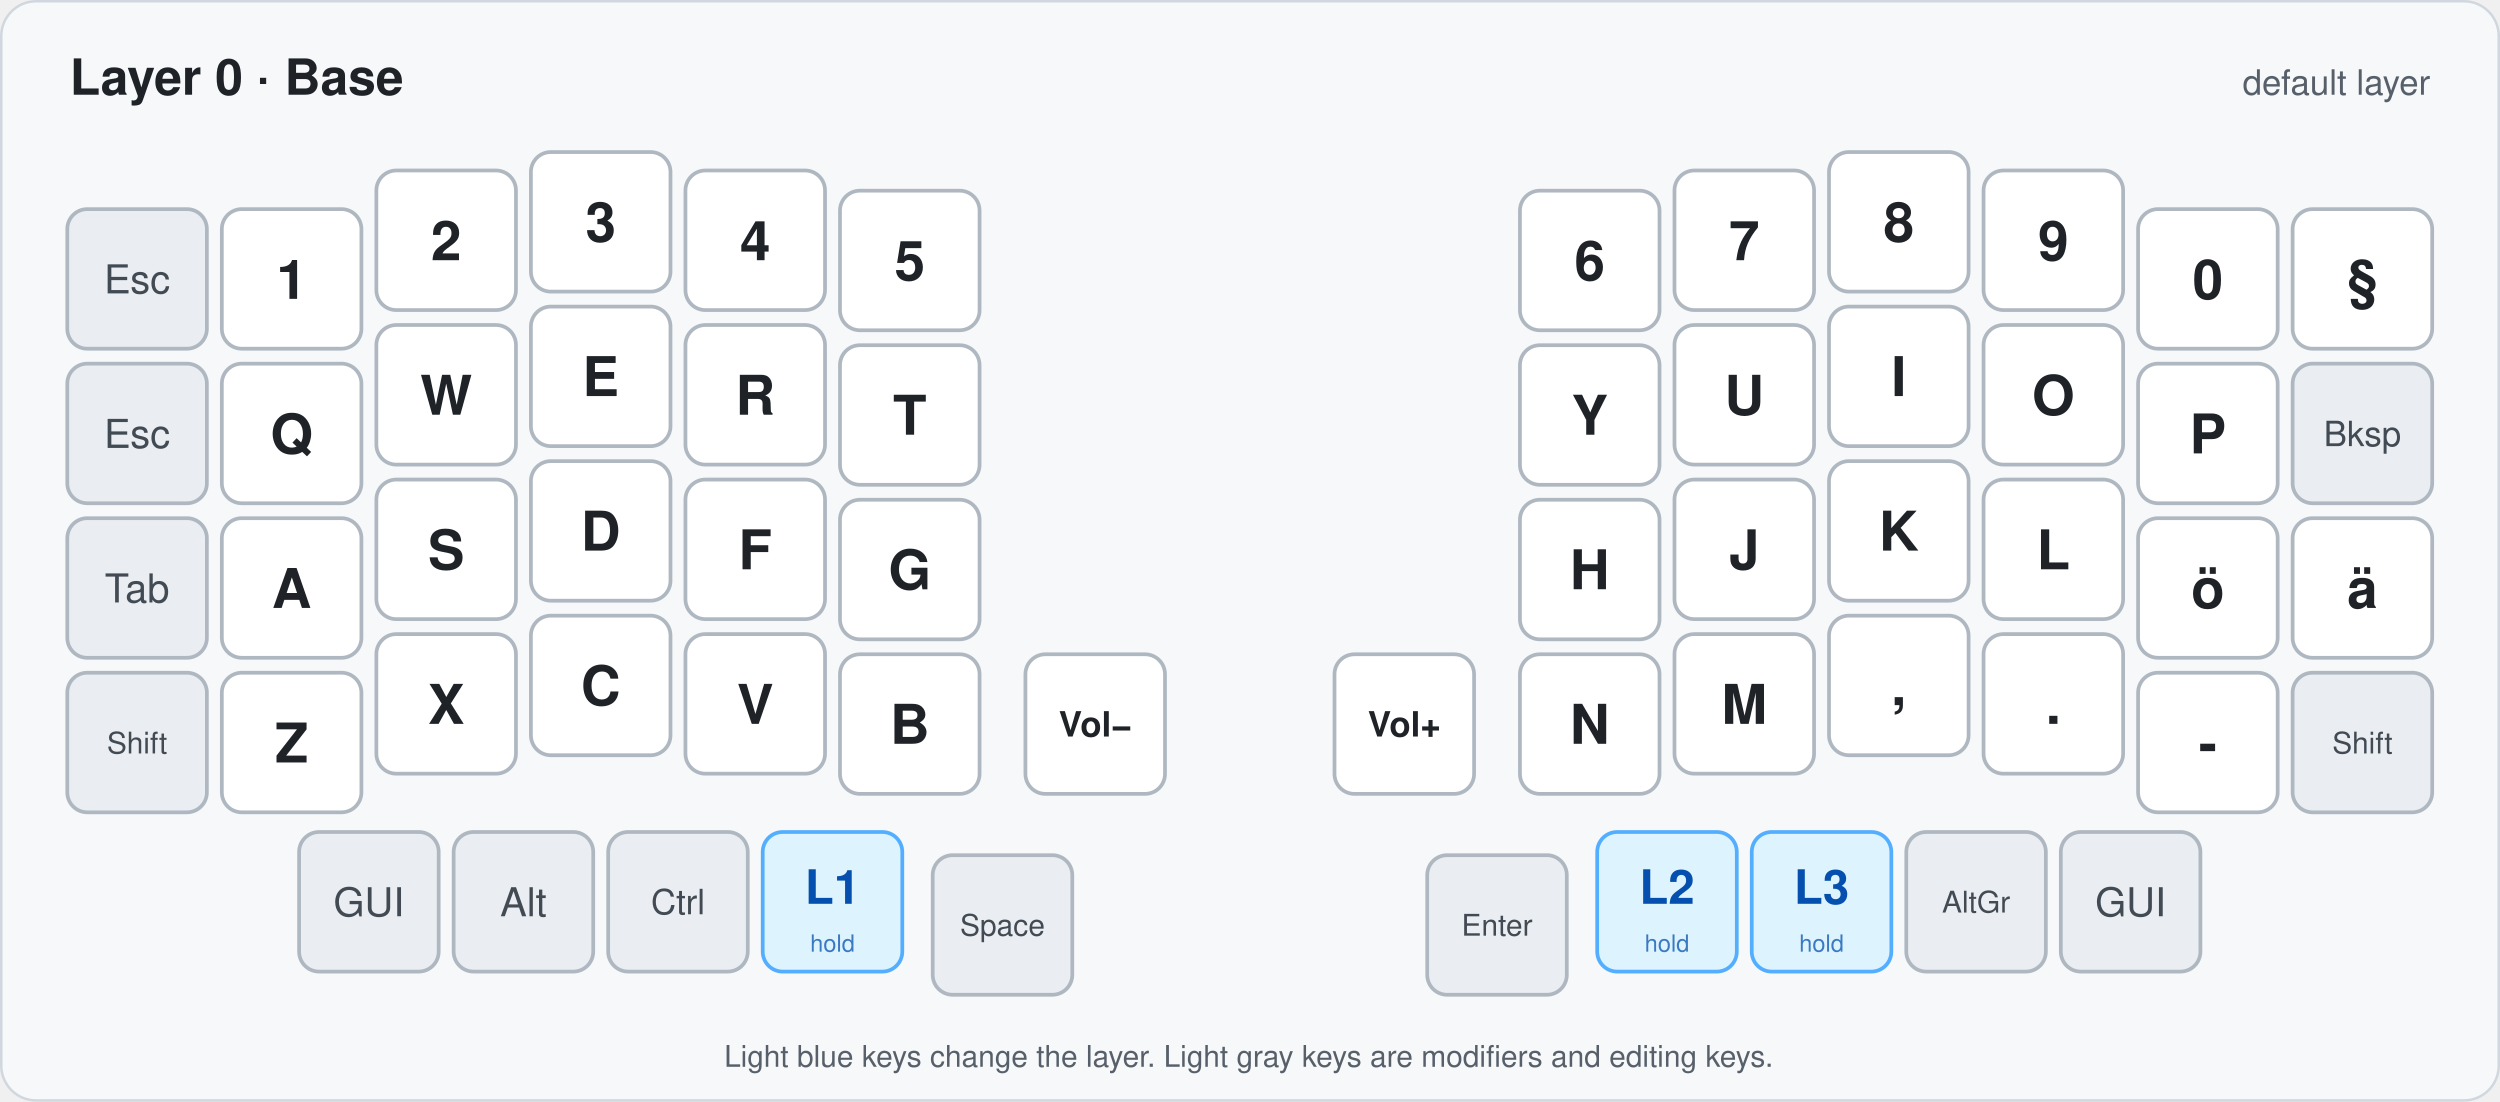
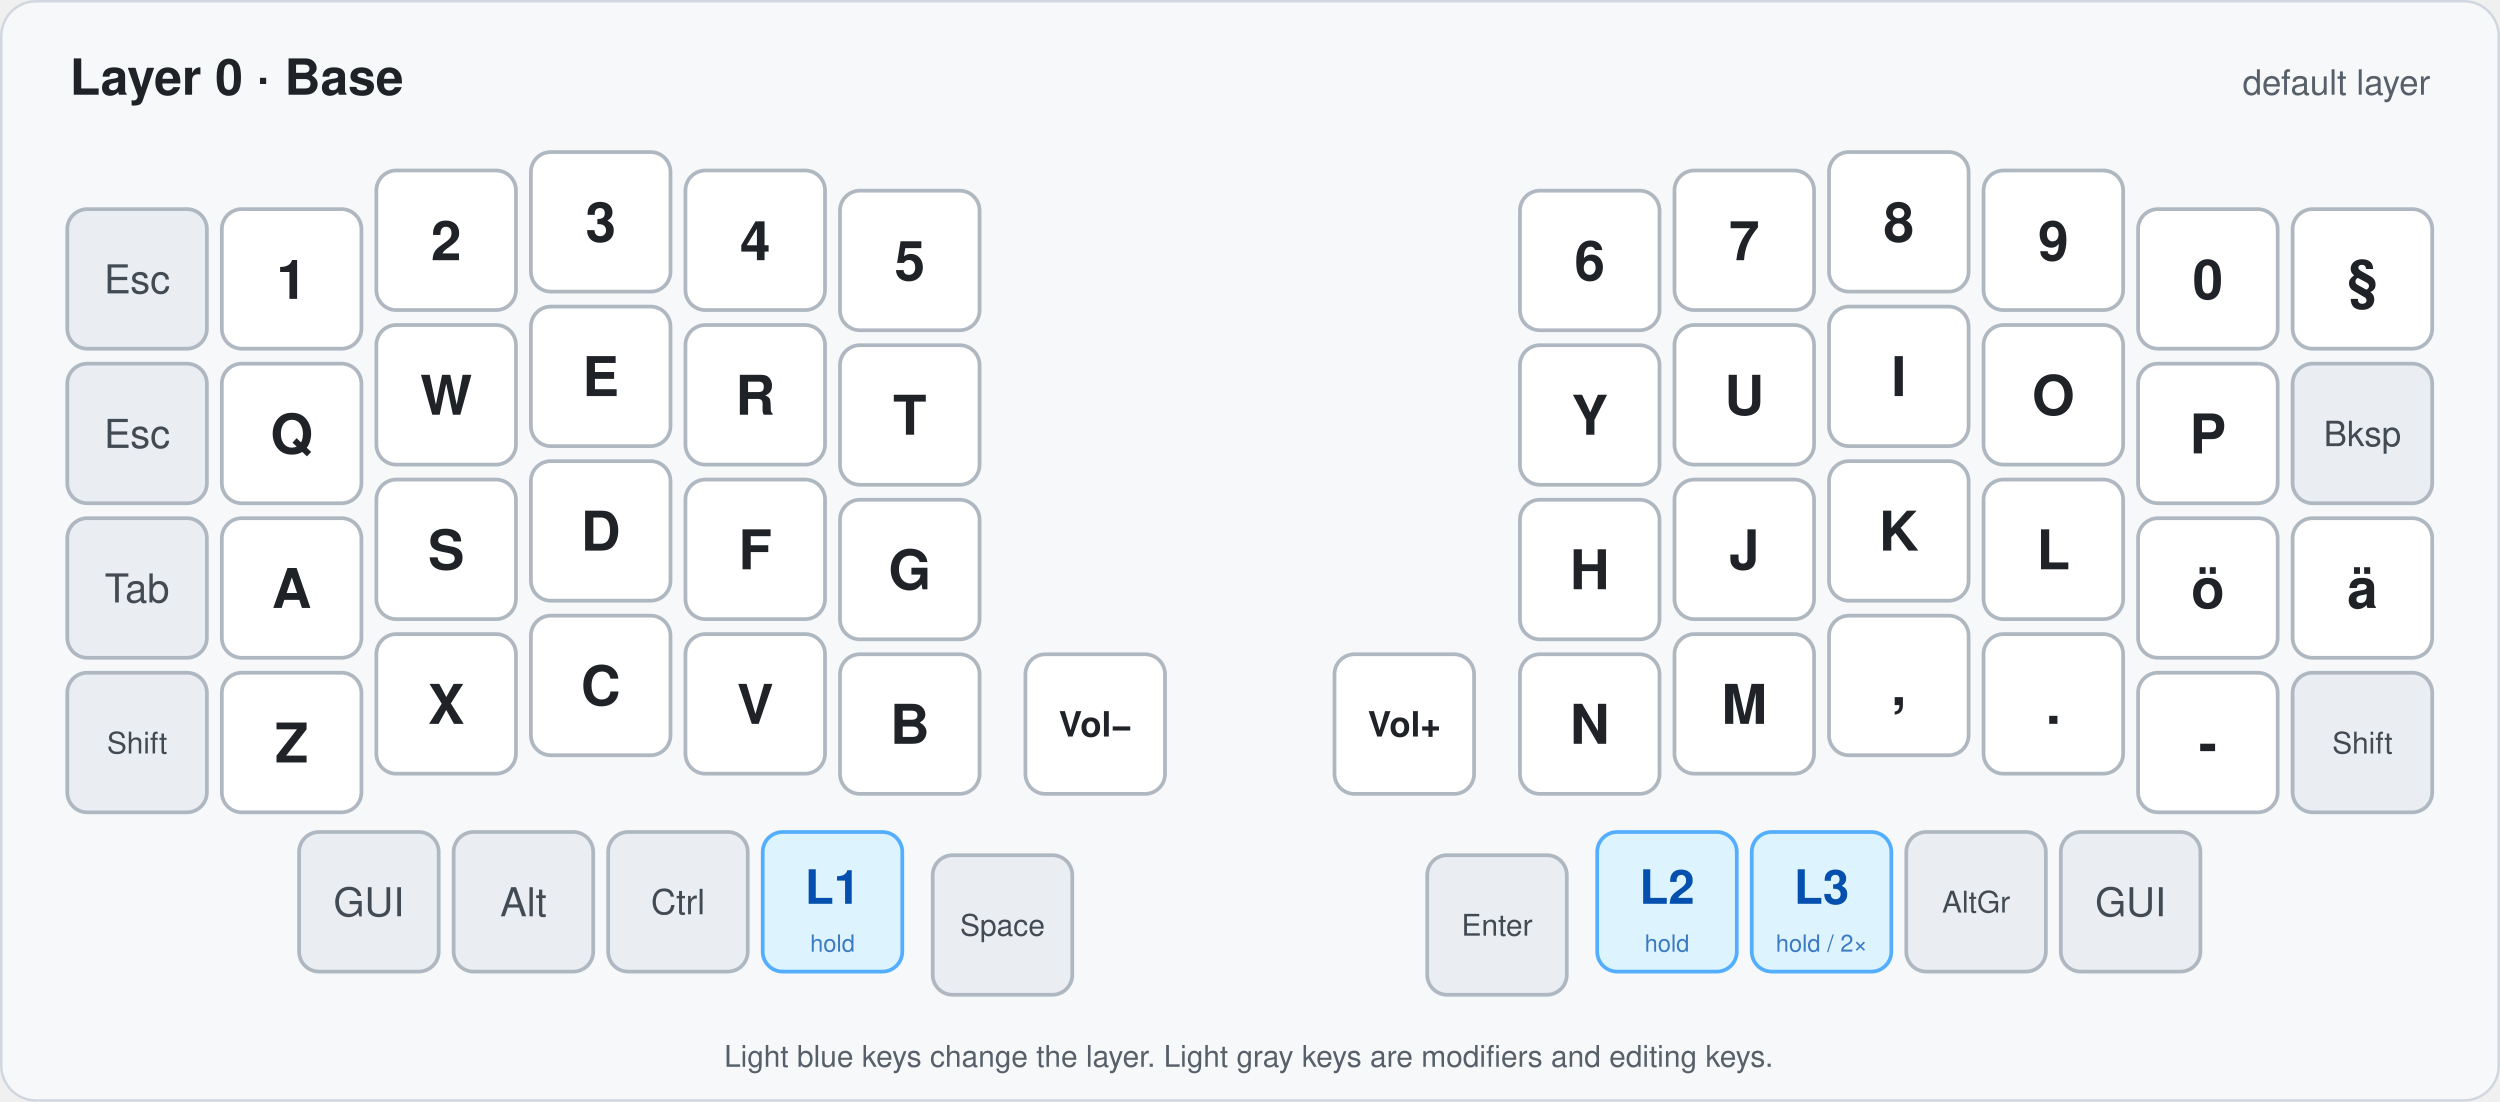
<svg xmlns="http://www.w3.org/2000/svg" viewBox="0 0 1003 442" width="1003" height="442" font-family="-apple-system, 'Segoe UI', Helvetica, Arial, sans-serif">
  <rect x="0.5" y="0.5" width="1002" height="441" rx="14" fill="#f6f8fa" stroke="#d0d7de" />
  <text x="28" y="38" font-size="20" font-weight="600" fill="#1f2328">Layer 0 · Base</text>
  <text x="975" y="38" font-size="14" fill="#57606a" text-anchor="end">default layer</text>
  <rect x="27.0" y="83.9" width="56" height="56.0" rx="8" fill="#eaeef2" stroke="#afb8c1" stroke-width="1.5" />
  <text x="55.0" y="117.7" font-size="16" font-weight="400" fill="#424a53" text-anchor="middle">Esc</text>
  <rect x="89.0" y="83.9" width="56" height="56.0" rx="8" fill="#ffffff" stroke="#afb8c1" stroke-width="1.5" />
  <text x="117.0" y="119.9" font-size="22" font-weight="600" fill="#1f2328" text-anchor="middle">1</text>
  <rect x="151.0" y="68.4" width="56" height="56.0" rx="8" fill="#ffffff" stroke="#afb8c1" stroke-width="1.5" />
  <text x="179.0" y="104.4" font-size="22" font-weight="600" fill="#1f2328" text-anchor="middle">2</text>
  <rect x="213.0" y="61.0" width="56" height="56.0" rx="8" fill="#ffffff" stroke="#afb8c1" stroke-width="1.5" />
  <text x="241.0" y="96.9" font-size="22" font-weight="600" fill="#1f2328" text-anchor="middle">3</text>
  <rect x="275.0" y="68.4" width="56" height="56.0" rx="8" fill="#ffffff" stroke="#afb8c1" stroke-width="1.5" />
  <text x="303.0" y="104.4" font-size="22" font-weight="600" fill="#1f2328" text-anchor="middle">4</text>
  <rect x="337.0" y="76.5" width="56" height="56.0" rx="8" fill="#ffffff" stroke="#afb8c1" stroke-width="1.5" />
  <text x="365.0" y="112.4" font-size="22" font-weight="600" fill="#1f2328" text-anchor="middle">5</text>
  <rect x="27.0" y="145.9" width="56" height="56.0" rx="8" fill="#eaeef2" stroke="#afb8c1" stroke-width="1.5" />
  <text x="55.0" y="179.7" font-size="16" font-weight="400" fill="#424a53" text-anchor="middle">Esc</text>
  <rect x="89.0" y="145.9" width="56" height="56.0" rx="8" fill="#ffffff" stroke="#afb8c1" stroke-width="1.5" />
  <text x="117.0" y="181.9" font-size="22" font-weight="600" fill="#1f2328" text-anchor="middle">Q</text>
  <rect x="151.0" y="130.4" width="56" height="56.0" rx="8" fill="#ffffff" stroke="#afb8c1" stroke-width="1.5" />
  <text x="179.0" y="166.4" font-size="22" font-weight="600" fill="#1f2328" text-anchor="middle">W</text>
  <rect x="213.0" y="123.0" width="56" height="56.0" rx="8" fill="#ffffff" stroke="#afb8c1" stroke-width="1.5" />
  <text x="241.0" y="158.9" font-size="22" font-weight="600" fill="#1f2328" text-anchor="middle">E</text>
  <rect x="275.0" y="130.4" width="56" height="56.0" rx="8" fill="#ffffff" stroke="#afb8c1" stroke-width="1.5" />
  <text x="303.0" y="166.4" font-size="22" font-weight="600" fill="#1f2328" text-anchor="middle">R</text>
  <rect x="337.0" y="138.5" width="56" height="56.0" rx="8" fill="#ffffff" stroke="#afb8c1" stroke-width="1.5" />
  <text x="365.0" y="174.4" font-size="22" font-weight="600" fill="#1f2328" text-anchor="middle">T</text>
  <rect x="27.0" y="207.9" width="56" height="56.0" rx="8" fill="#eaeef2" stroke="#afb8c1" stroke-width="1.5" />
  <text x="55.0" y="241.7" font-size="16" font-weight="400" fill="#424a53" text-anchor="middle">Tab</text>
  <rect x="89.0" y="207.9" width="56" height="56.0" rx="8" fill="#ffffff" stroke="#afb8c1" stroke-width="1.5" />
  <text x="117.0" y="243.9" font-size="22" font-weight="600" fill="#1f2328" text-anchor="middle">A</text>
  <rect x="151.0" y="192.4" width="56" height="56.0" rx="8" fill="#ffffff" stroke="#afb8c1" stroke-width="1.5" />
  <text x="179.0" y="228.4" font-size="22" font-weight="600" fill="#1f2328" text-anchor="middle">S</text>
  <rect x="213.0" y="185.0" width="56" height="56.0" rx="8" fill="#ffffff" stroke="#afb8c1" stroke-width="1.5" />
  <text x="241.0" y="220.9" font-size="22" font-weight="600" fill="#1f2328" text-anchor="middle">D</text>
  <rect x="275.0" y="192.4" width="56" height="56.0" rx="8" fill="#ffffff" stroke="#afb8c1" stroke-width="1.5" />
  <text x="303.0" y="228.4" font-size="22" font-weight="600" fill="#1f2328" text-anchor="middle">F</text>
  <rect x="337.0" y="200.5" width="56" height="56.0" rx="8" fill="#ffffff" stroke="#afb8c1" stroke-width="1.5" />
  <text x="365.0" y="236.4" font-size="22" font-weight="600" fill="#1f2328" text-anchor="middle">G</text>
  <rect x="27.0" y="269.9" width="56" height="56.0" rx="8" fill="#eaeef2" stroke="#afb8c1" stroke-width="1.5" />
  <text x="55.0" y="302.3" font-size="12" font-weight="400" fill="#424a53" text-anchor="middle">Shift</text>
  <rect x="89.0" y="269.9" width="56" height="56.0" rx="8" fill="#ffffff" stroke="#afb8c1" stroke-width="1.5" />
  <text x="117.0" y="305.9" font-size="22" font-weight="600" fill="#1f2328" text-anchor="middle">Z</text>
  <rect x="151.0" y="254.4" width="56" height="56.0" rx="8" fill="#ffffff" stroke="#afb8c1" stroke-width="1.5" />
  <text x="179.0" y="290.4" font-size="22" font-weight="600" fill="#1f2328" text-anchor="middle">X</text>
  <rect x="213.0" y="247.0" width="56" height="56.0" rx="8" fill="#ffffff" stroke="#afb8c1" stroke-width="1.5" />
  <text x="241.0" y="282.9" font-size="22" font-weight="600" fill="#1f2328" text-anchor="middle">C</text>
  <rect x="275.0" y="254.4" width="56" height="56.0" rx="8" fill="#ffffff" stroke="#afb8c1" stroke-width="1.5" />
  <text x="303.0" y="290.4" font-size="22" font-weight="600" fill="#1f2328" text-anchor="middle">V</text>
  <rect x="337.0" y="262.5" width="56" height="56.0" rx="8" fill="#ffffff" stroke="#afb8c1" stroke-width="1.5" />
  <text x="365.0" y="298.4" font-size="22" font-weight="600" fill="#1f2328" text-anchor="middle">B</text>
  <rect x="120.0" y="333.8" width="56" height="56.0" rx="8" fill="#eaeef2" stroke="#afb8c1" stroke-width="1.5" />
  <text x="148.0" y="367.6" font-size="16" font-weight="400" fill="#424a53" text-anchor="middle">GUI</text>
  <rect x="182.0" y="333.8" width="56" height="56.0" rx="8" fill="#eaeef2" stroke="#afb8c1" stroke-width="1.5" />
  <text x="210.0" y="367.6" font-size="16" font-weight="400" fill="#424a53" text-anchor="middle">Alt</text>
  <rect x="244.0" y="333.8" width="56" height="56.0" rx="8" fill="#eaeef2" stroke="#afb8c1" stroke-width="1.5" />
  <text x="272.0" y="366.8" font-size="14" font-weight="400" fill="#424a53" text-anchor="middle">Ctrl</text>
  <rect x="306.0" y="333.8" width="56" height="56.0" rx="8" fill="#ddf4ff" stroke="#54aeff" stroke-width="1.5" />
  <text x="334.0" y="362.6" font-size="19" font-weight="600" fill="#0550ae" text-anchor="middle">L1</text>
  <text x="334.0" y="381.8" font-size="9.5" fill="#0550ae" opacity="0.75" text-anchor="middle">hold</text>
  <rect x="374.2" y="343.1" width="56" height="56.0" rx="8" fill="#eaeef2" stroke="#afb8c1" stroke-width="1.5" />
  <text x="402.2" y="375.4" font-size="12" font-weight="400" fill="#424a53" text-anchor="middle">Space</text>
  <rect x="411.4" y="262.5" width="56" height="56.0" rx="8" fill="#ffffff" stroke="#afb8c1" stroke-width="1.5" />
  <text x="439.4" y="295.5" font-size="14" font-weight="600" fill="#1f2328" text-anchor="middle">Vol−</text>
  <rect x="919.8" y="83.9" width="56" height="56.0" rx="8" fill="#ffffff" stroke="#afb8c1" stroke-width="1.5" />
  <text x="947.8" y="119.9" font-size="22" font-weight="600" fill="#1f2328" text-anchor="middle">§</text>
  <rect x="857.8" y="83.9" width="56" height="56.0" rx="8" fill="#ffffff" stroke="#afb8c1" stroke-width="1.5" />
  <text x="885.8" y="119.9" font-size="22" font-weight="600" fill="#1f2328" text-anchor="middle">0</text>
  <rect x="795.8" y="68.4" width="56" height="56.0" rx="8" fill="#ffffff" stroke="#afb8c1" stroke-width="1.5" />
  <text x="823.8" y="104.4" font-size="22" font-weight="600" fill="#1f2328" text-anchor="middle">9</text>
  <rect x="733.8" y="61.0" width="56" height="56.0" rx="8" fill="#ffffff" stroke="#afb8c1" stroke-width="1.5" />
  <text x="761.8" y="96.9" font-size="22" font-weight="600" fill="#1f2328" text-anchor="middle">8</text>
  <rect x="671.8" y="68.4" width="56" height="56.0" rx="8" fill="#ffffff" stroke="#afb8c1" stroke-width="1.5" />
  <text x="699.8" y="104.4" font-size="22" font-weight="600" fill="#1f2328" text-anchor="middle">7</text>
  <rect x="609.8" y="76.5" width="56" height="56.0" rx="8" fill="#ffffff" stroke="#afb8c1" stroke-width="1.5" />
  <text x="637.8" y="112.4" font-size="22" font-weight="600" fill="#1f2328" text-anchor="middle">6</text>
  <rect x="919.8" y="145.9" width="56" height="56.0" rx="8" fill="#eaeef2" stroke="#afb8c1" stroke-width="1.5" />
  <text x="947.8" y="179.0" font-size="14" font-weight="400" fill="#424a53" text-anchor="middle">Bksp</text>
  <rect x="857.8" y="145.9" width="56" height="56.0" rx="8" fill="#ffffff" stroke="#afb8c1" stroke-width="1.5" />
  <text x="885.8" y="181.9" font-size="22" font-weight="600" fill="#1f2328" text-anchor="middle">P</text>
  <rect x="795.8" y="130.4" width="56" height="56.0" rx="8" fill="#ffffff" stroke="#afb8c1" stroke-width="1.5" />
  <text x="823.8" y="166.4" font-size="22" font-weight="600" fill="#1f2328" text-anchor="middle">O</text>
  <rect x="733.8" y="123.0" width="56" height="56.0" rx="8" fill="#ffffff" stroke="#afb8c1" stroke-width="1.5" />
  <text x="761.8" y="158.9" font-size="22" font-weight="600" fill="#1f2328" text-anchor="middle">I</text>
  <rect x="671.8" y="130.4" width="56" height="56.0" rx="8" fill="#ffffff" stroke="#afb8c1" stroke-width="1.5" />
  <text x="699.8" y="166.4" font-size="22" font-weight="600" fill="#1f2328" text-anchor="middle">U</text>
  <rect x="609.8" y="138.5" width="56" height="56.0" rx="8" fill="#ffffff" stroke="#afb8c1" stroke-width="1.5" />
  <text x="637.8" y="174.4" font-size="22" font-weight="600" fill="#1f2328" text-anchor="middle">Y</text>
  <rect x="919.8" y="207.9" width="56" height="56.0" rx="8" fill="#ffffff" stroke="#afb8c1" stroke-width="1.5" />
  <text x="947.8" y="243.9" font-size="22" font-weight="600" fill="#1f2328" text-anchor="middle">ä</text>
  <rect x="857.8" y="207.9" width="56" height="56.0" rx="8" fill="#ffffff" stroke="#afb8c1" stroke-width="1.5" />
  <text x="885.8" y="243.9" font-size="22" font-weight="600" fill="#1f2328" text-anchor="middle">ö</text>
  <rect x="795.8" y="192.4" width="56" height="56.0" rx="8" fill="#ffffff" stroke="#afb8c1" stroke-width="1.5" />
  <text x="823.8" y="228.4" font-size="22" font-weight="600" fill="#1f2328" text-anchor="middle">L</text>
  <rect x="733.8" y="185.0" width="56" height="56.0" rx="8" fill="#ffffff" stroke="#afb8c1" stroke-width="1.5" />
  <text x="761.8" y="220.9" font-size="22" font-weight="600" fill="#1f2328" text-anchor="middle">K</text>
  <rect x="671.8" y="192.4" width="56" height="56.0" rx="8" fill="#ffffff" stroke="#afb8c1" stroke-width="1.5" />
  <text x="699.8" y="228.4" font-size="22" font-weight="600" fill="#1f2328" text-anchor="middle">J</text>
  <rect x="609.8" y="200.5" width="56" height="56.0" rx="8" fill="#ffffff" stroke="#afb8c1" stroke-width="1.5" />
  <text x="637.8" y="236.4" font-size="22" font-weight="600" fill="#1f2328" text-anchor="middle">H</text>
  <rect x="919.8" y="269.9" width="56" height="56.0" rx="8" fill="#eaeef2" stroke="#afb8c1" stroke-width="1.5" />
  <text x="947.8" y="302.3" font-size="12" font-weight="400" fill="#424a53" text-anchor="middle">Shift</text>
  <rect x="857.8" y="269.9" width="56" height="56.0" rx="8" fill="#ffffff" stroke="#afb8c1" stroke-width="1.5" />
  <text x="885.8" y="305.9" font-size="22" font-weight="600" fill="#1f2328" text-anchor="middle">-</text>
  <rect x="795.8" y="254.4" width="56" height="56.0" rx="8" fill="#ffffff" stroke="#afb8c1" stroke-width="1.5" />
  <text x="823.8" y="290.4" font-size="22" font-weight="600" fill="#1f2328" text-anchor="middle">.</text>
  <rect x="733.8" y="247.0" width="56" height="56.0" rx="8" fill="#ffffff" stroke="#afb8c1" stroke-width="1.5" />
  <text x="761.8" y="282.9" font-size="22" font-weight="600" fill="#1f2328" text-anchor="middle">,</text>
  <rect x="671.8" y="254.4" width="56" height="56.0" rx="8" fill="#ffffff" stroke="#afb8c1" stroke-width="1.5" />
  <text x="699.8" y="290.4" font-size="22" font-weight="600" fill="#1f2328" text-anchor="middle">M</text>
  <rect x="609.8" y="262.5" width="56" height="56.0" rx="8" fill="#ffffff" stroke="#afb8c1" stroke-width="1.5" />
  <text x="637.8" y="298.4" font-size="22" font-weight="600" fill="#1f2328" text-anchor="middle">N</text>
  <rect x="826.8" y="333.8" width="56" height="56.0" rx="8" fill="#eaeef2" stroke="#afb8c1" stroke-width="1.5" />
  <text x="854.8" y="367.6" font-size="16" font-weight="400" fill="#424a53" text-anchor="middle">GUI</text>
  <rect x="764.8" y="333.8" width="56" height="56.0" rx="8" fill="#eaeef2" stroke="#afb8c1" stroke-width="1.5" />
  <text x="792.8" y="366.1" font-size="12" font-weight="400" fill="#424a53" text-anchor="middle">AltGr</text>
  <rect x="702.8" y="333.8" width="56" height="56.0" rx="8" fill="#ddf4ff" stroke="#54aeff" stroke-width="1.5" />
  <text x="730.8" y="362.6" font-size="19" font-weight="600" fill="#0550ae" text-anchor="middle">L3</text>
-   <text x="730.8" y="381.8" font-size="9.5" fill="#0550ae" opacity="0.75" text-anchor="middle">hold</text>
+   <text x="730.8" y="381.8" font-size="9.5" fill="#0550ae" opacity="0.75" text-anchor="middle">hold / 2×</text>
  <rect x="640.8" y="333.8" width="56" height="56.0" rx="8" fill="#ddf4ff" stroke="#54aeff" stroke-width="1.5" />
  <text x="668.8" y="362.6" font-size="19" font-weight="600" fill="#0550ae" text-anchor="middle">L2</text>
  <text x="668.8" y="381.8" font-size="9.5" fill="#0550ae" opacity="0.75" text-anchor="middle">hold</text>
  <rect x="572.6" y="343.1" width="56" height="56.0" rx="8" fill="#eaeef2" stroke="#afb8c1" stroke-width="1.5" />
  <text x="600.6" y="375.4" font-size="12" font-weight="400" fill="#424a53" text-anchor="middle">Enter</text>
  <rect x="535.4" y="262.5" width="56" height="56.0" rx="8" fill="#ffffff" stroke="#afb8c1" stroke-width="1.5" />
  <text x="563.4" y="295.5" font-size="14" font-weight="600" fill="#1f2328" text-anchor="middle">Vol+</text>
  <text x="501" y="428" font-size="12" fill="#57606a" text-anchor="middle">Light blue keys change the layer. Light gray keys are modifiers and editing keys.</text>
</svg>
